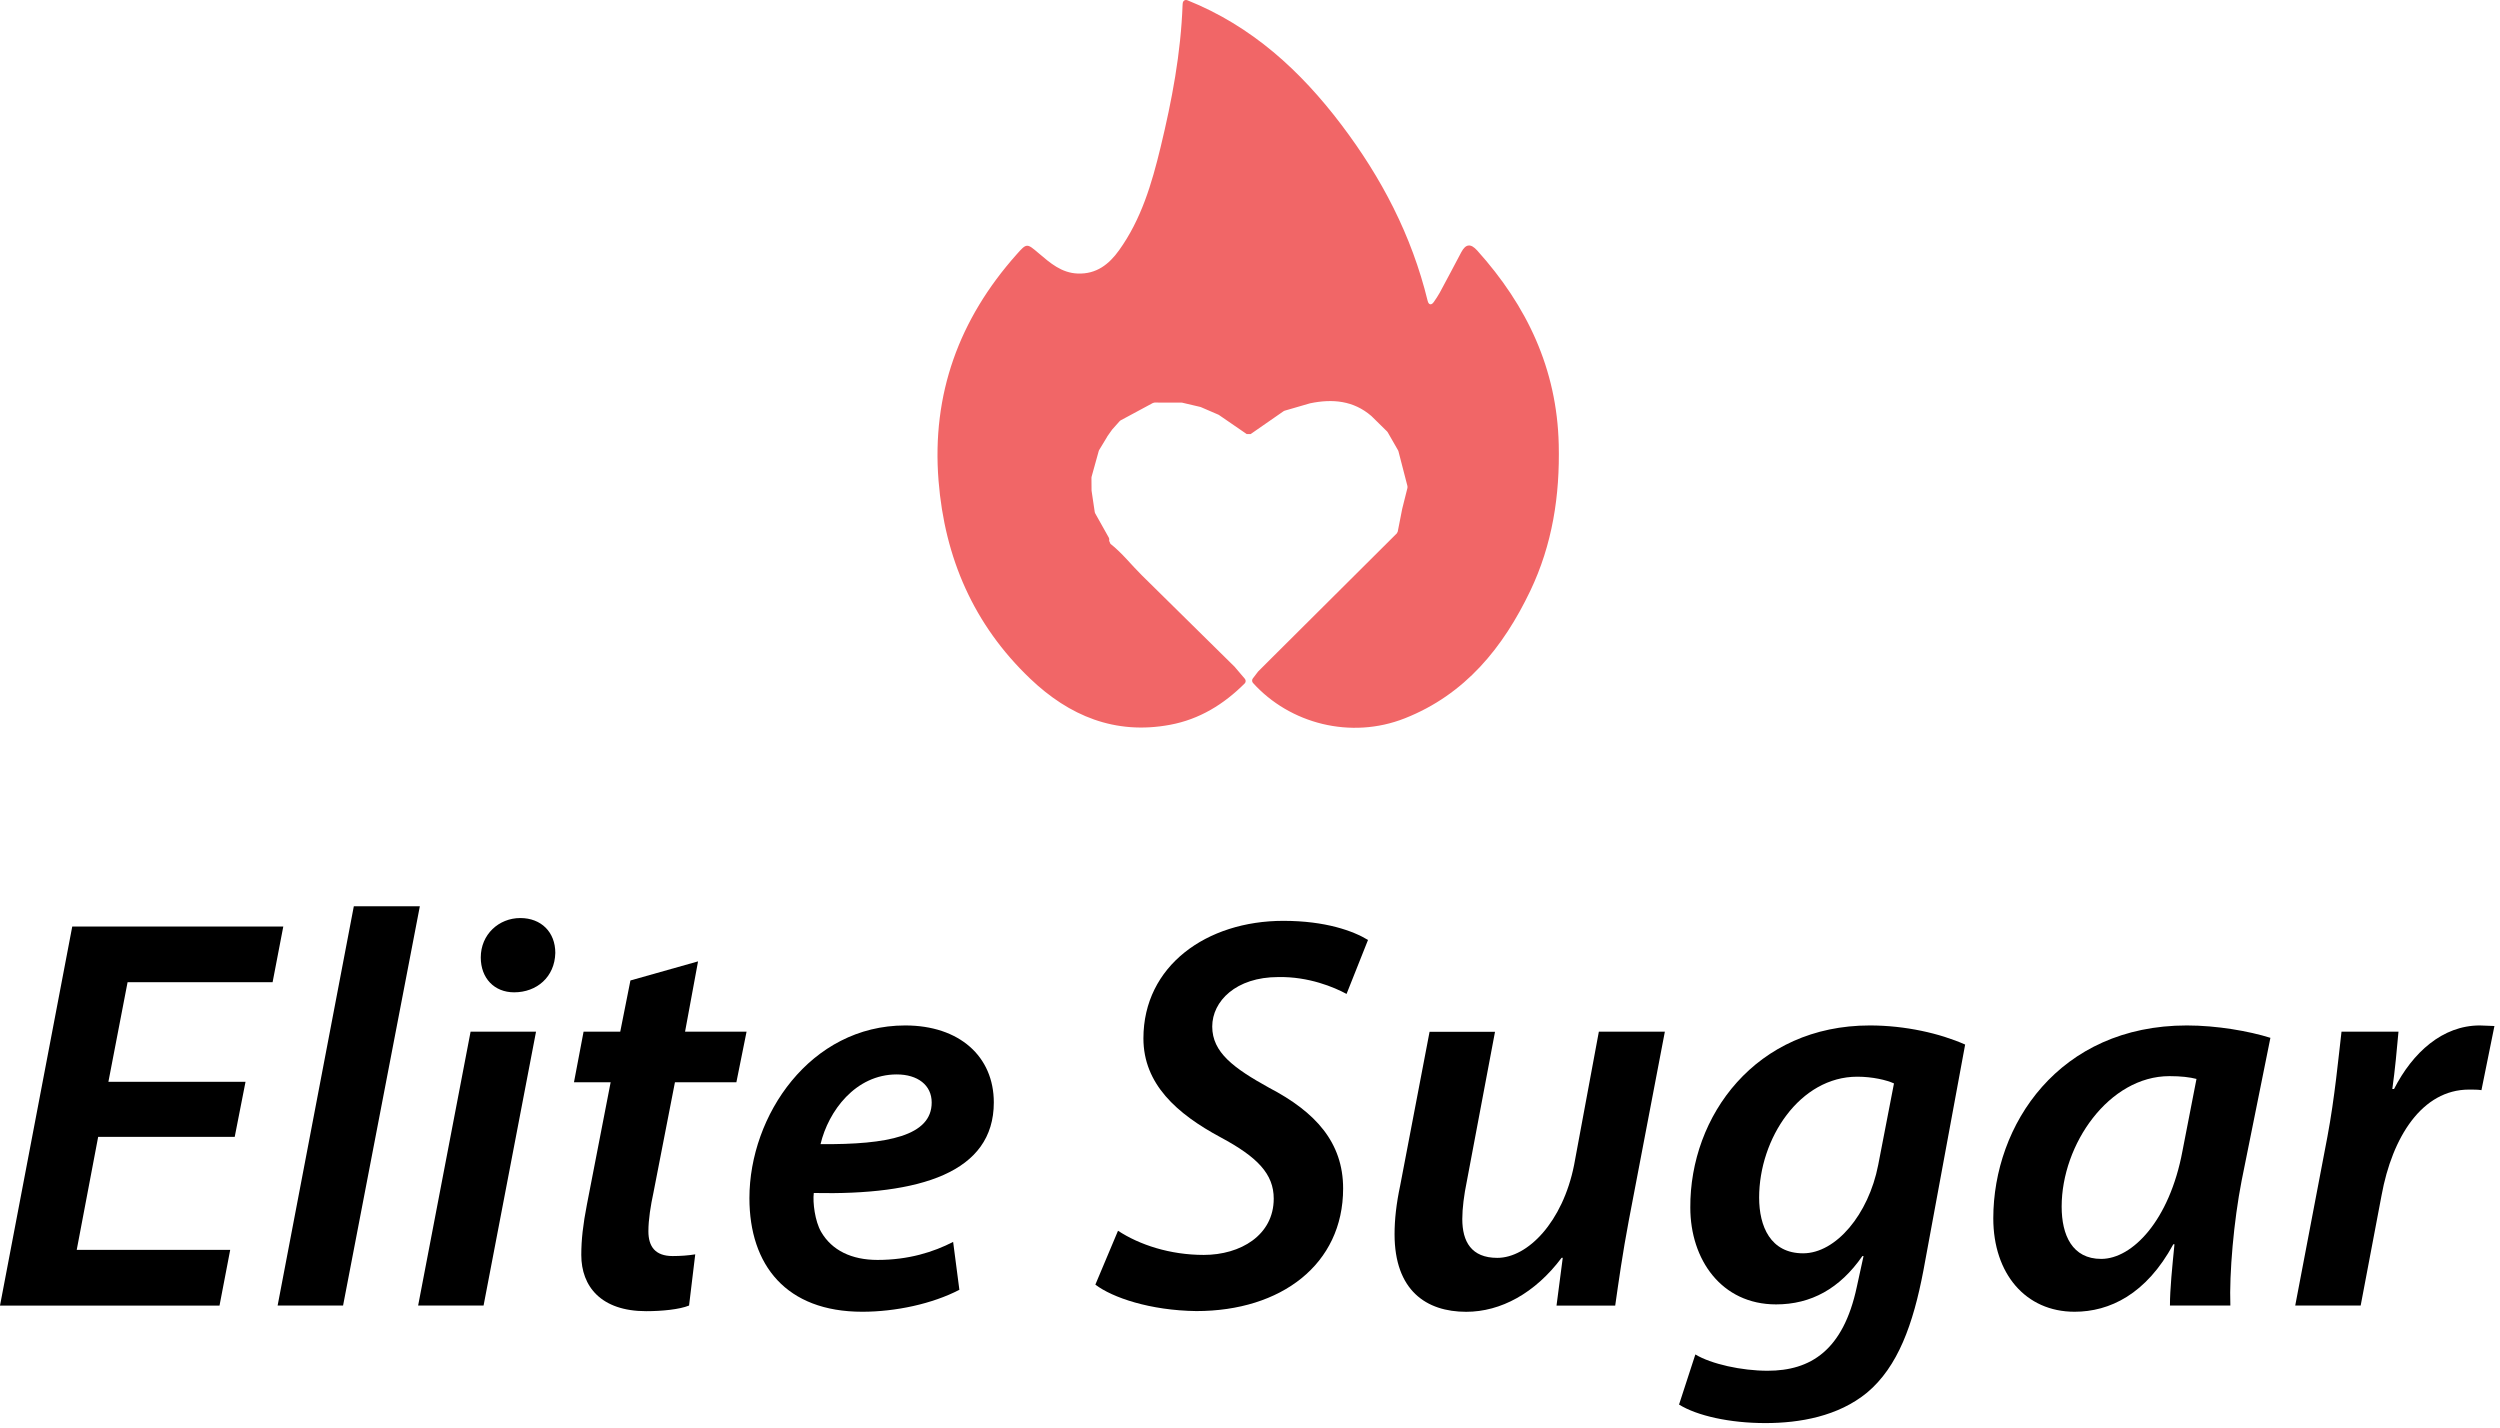
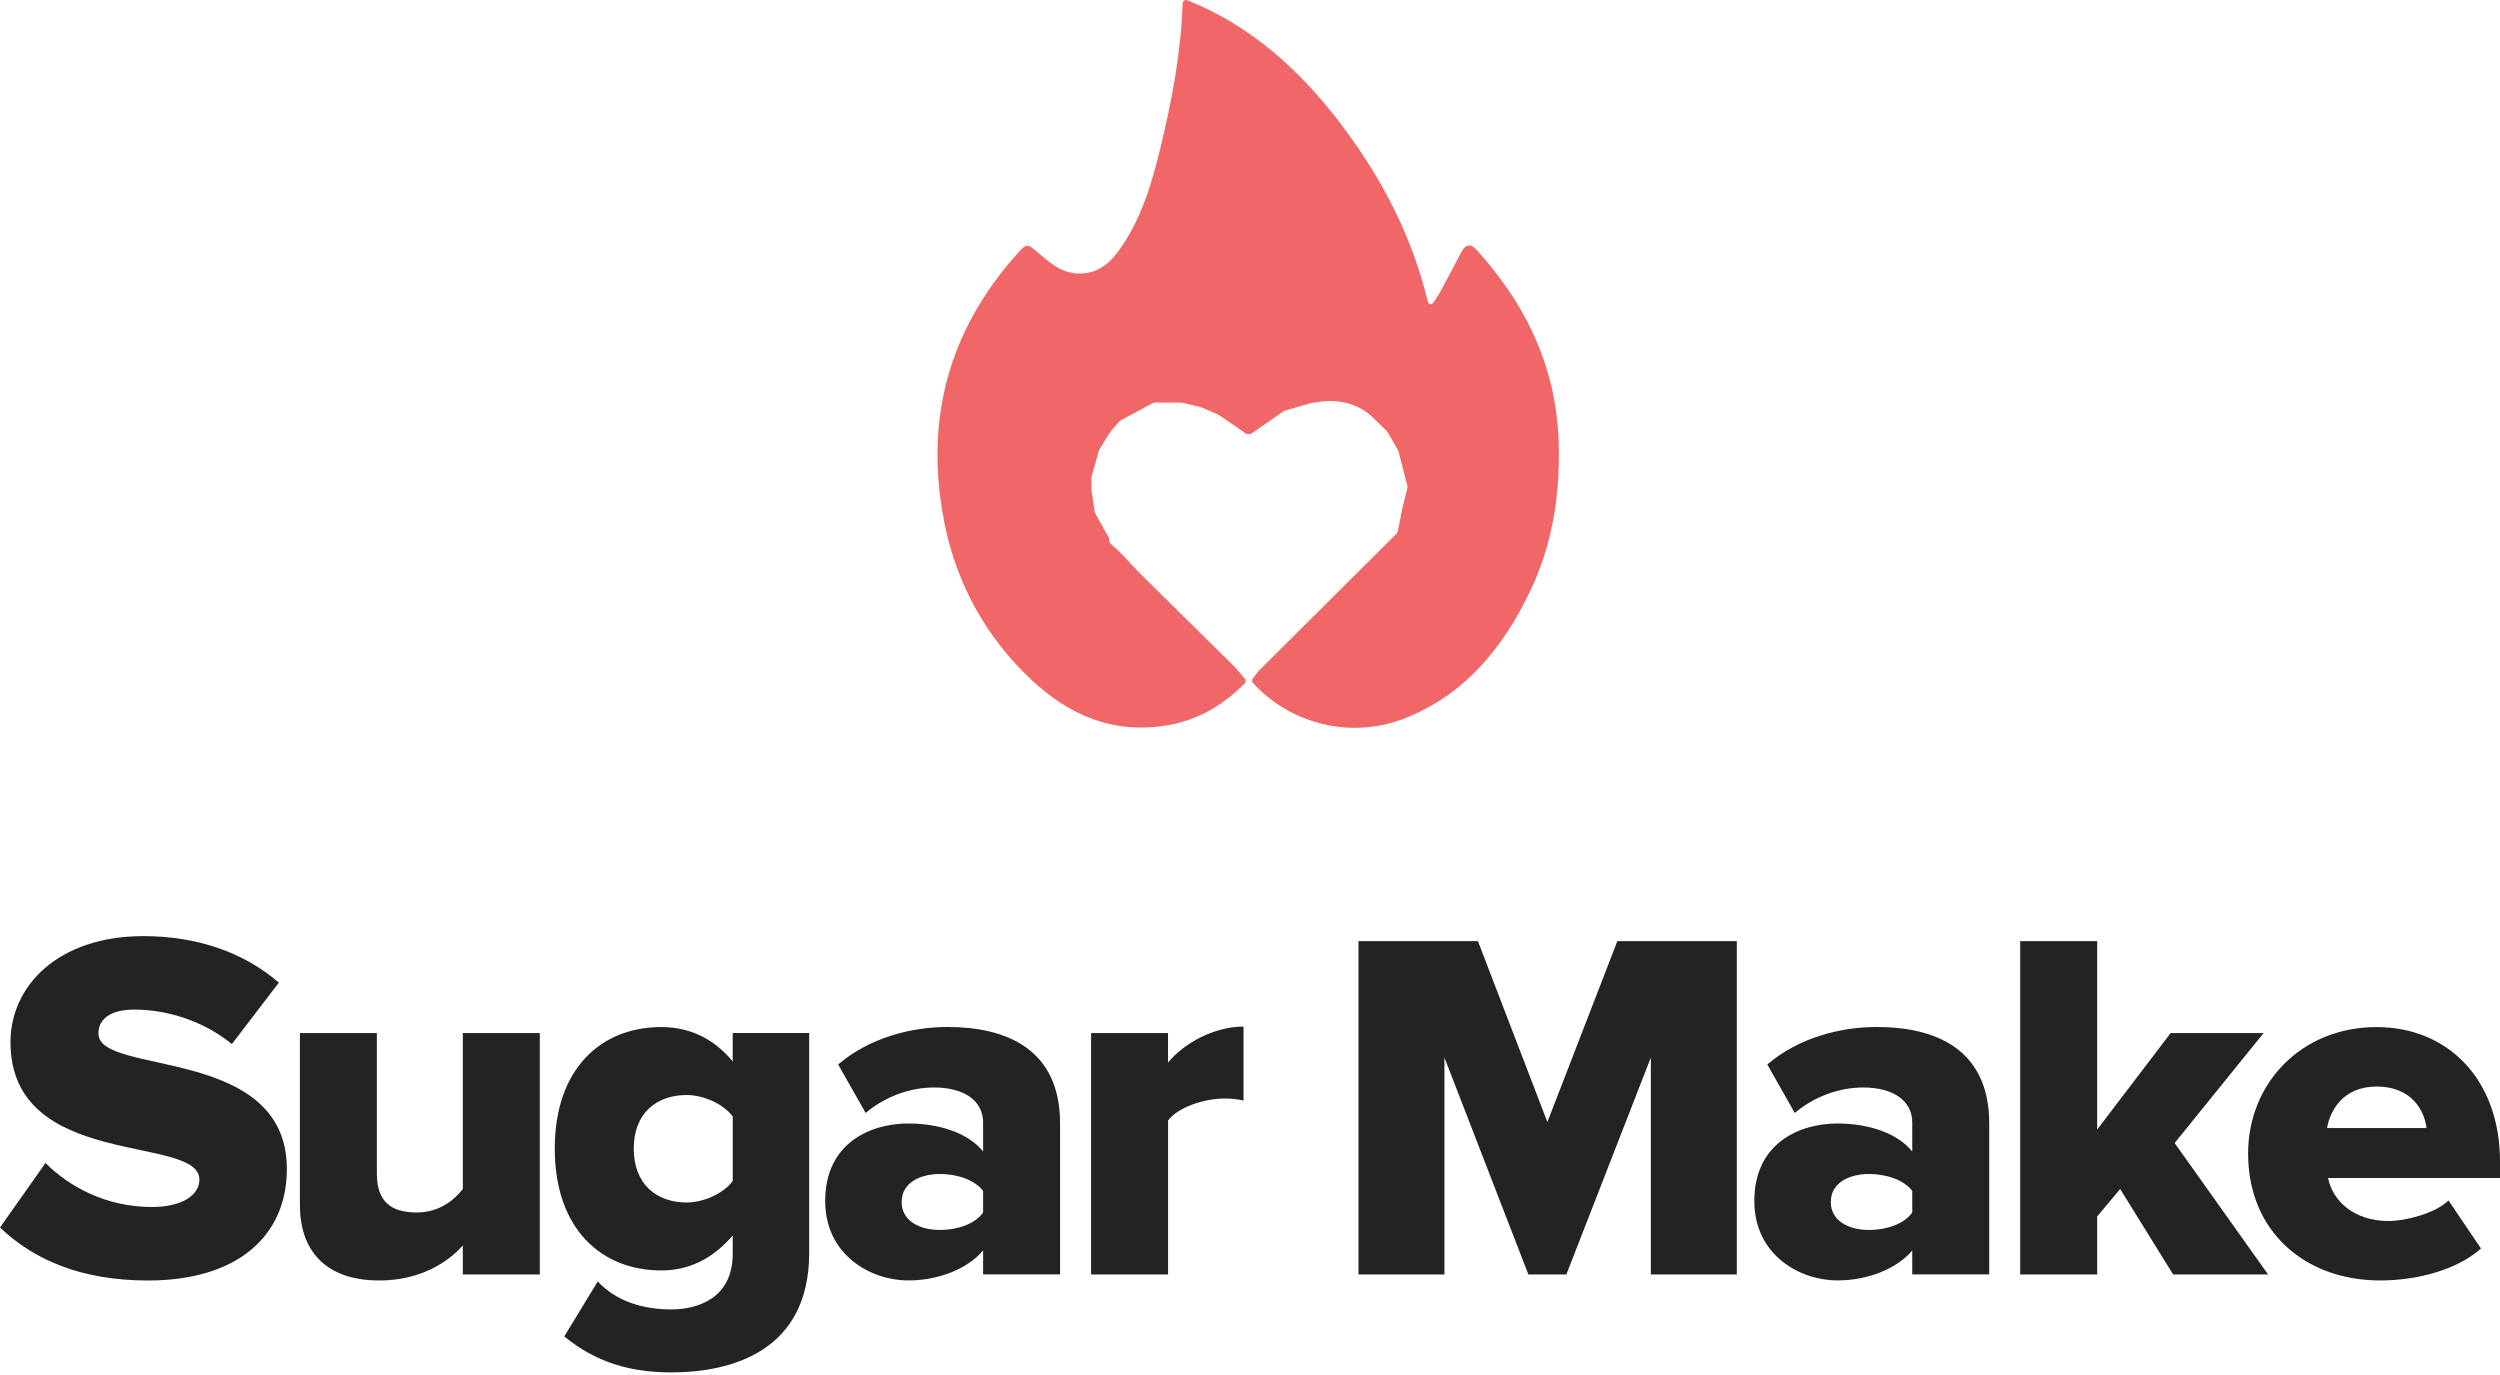
- <svg xmlns="http://www.w3.org/2000/svg" width="240" height="137" viewBox="0 0 240 137" fill="none">
+ <svg xmlns="http://www.w3.org/2000/svg" width="240" height="132" viewBox="0 0 240 132" fill="none">
+   <path d="M0 117.839L4.366 111.649C6.67 113.953 10.219 115.872 14.585 115.872C17.415 115.872 19.142 114.769 19.142 113.234C19.142 108.868 1.006 112.37 1.006 100.04C1.006 94.666 5.564 89.868 13.768 89.868C18.903 89.868 23.366 91.403 26.77 94.331L22.26 100.232C19.574 98.025 16.07 96.922 12.905 96.922C10.506 96.922 9.45 97.881 9.45 99.226C9.45 103.305 27.539 100.329 27.539 112.228C27.539 118.658 22.789 122.929 14.2 122.929C7.725 122.924 3.215 120.909 0 117.839Z" fill="#232323" />
+   <path d="M44.43 122.348V119.565C42.99 121.197 40.304 122.925 36.418 122.925C31.139 122.925 28.79 119.949 28.79 115.678V99.172H36.178V112.656C36.178 115.439 37.619 116.397 40.017 116.397C42.129 116.397 43.569 115.247 44.433 114.143V99.172H51.821V122.348H44.43Z" fill="#232323" />
+   <path d="M54.17 128.297L57.385 123.018C59.16 124.938 61.751 125.704 64.439 125.704C66.885 125.704 70.34 124.696 70.34 120.377V118.603C68.42 120.859 66.116 121.962 63.478 121.962C57.817 121.962 53.257 118.076 53.257 110.256C53.257 102.628 57.672 98.597 63.478 98.597C66.069 98.597 68.468 99.605 70.34 101.906V99.171H77.681V120.283C77.681 129.735 70.195 131.75 64.436 131.75C60.458 131.752 57.145 130.746 54.17 128.297ZM70.342 113.376V107.186C69.431 105.938 67.464 105.121 65.927 105.121C62.999 105.121 60.84 106.896 60.84 110.256C60.84 113.663 62.999 115.438 65.927 115.438C67.462 115.438 69.429 114.624 70.342 113.376Z" fill="#232323" />
+   <path d="M94.379 122.347V120.044C92.939 121.771 90.156 122.922 87.183 122.922C83.631 122.922 79.218 120.523 79.218 115.294C79.218 109.68 83.634 107.855 87.183 107.855C90.253 107.855 92.989 108.814 94.379 110.541V107.758C94.379 105.744 92.652 104.398 89.677 104.398C87.373 104.398 84.974 105.262 83.102 106.844L80.464 102.189C83.439 99.646 87.42 98.59 90.972 98.59C96.538 98.59 101.768 100.654 101.768 107.85V122.34H94.379V122.347ZM94.379 116.399V114.335C93.61 113.279 91.883 112.703 90.253 112.703C88.286 112.703 86.559 113.566 86.559 115.391C86.559 117.216 88.286 118.077 90.253 118.077C91.883 118.079 93.61 117.503 94.379 116.399Z" fill="#232323" />
+   <path d="M104.743 122.348V99.172H112.131V102.002C113.666 100.13 116.594 98.548 119.377 98.548V105.649C118.946 105.554 118.322 105.457 117.555 105.457C115.636 105.457 113.092 106.273 112.134 107.569V122.348H104.743Z" fill="#232323" />
+   <path d="M158.481 122.348V101.523L150.371 122.348H146.724L138.665 101.523V122.348H130.413V90.346H141.88L148.549 107.716L155.266 90.346H166.733V122.35H158.481V122.348Z" fill="#232323" />
+   <path d="M183.576 122.347V120.044C182.136 121.771 179.353 122.922 176.38 122.922C172.831 122.922 168.415 120.523 168.415 115.294C168.415 109.68 172.831 107.855 176.38 107.855C179.45 107.855 182.186 108.814 183.576 110.541V107.758C183.576 105.744 181.849 104.398 178.874 104.398C176.57 104.398 174.171 105.262 172.299 106.844L169.661 102.189C172.636 99.646 176.617 98.59 180.169 98.59C185.736 98.59 190.965 100.654 190.965 107.85V122.34H183.576V122.347ZM183.576 116.399V114.335C182.808 113.279 181.08 112.703 179.45 112.703C177.484 112.703 175.756 113.566 175.756 115.391C175.756 117.216 177.484 118.077 179.45 118.077C181.08 118.079 182.808 117.503 183.576 116.399Z" fill="#232323" />
+   <path d="M208.622 122.348L203.535 114.143L201.329 116.782V122.348H193.94V90.346H201.329V108.435L208.382 99.174H217.306L208.764 109.73L217.738 122.35H208.622V122.348Z" fill="#232323" />
+   <path d="M215.818 110.738C215.818 104.021 220.905 98.6 228.149 98.6C235.01 98.6 240 103.637 240 111.507V113.089H223.494C223.925 115.248 225.94 117.215 229.299 117.215C230.932 117.215 233.762 116.496 235.058 115.248L238.175 119.854C235.872 121.918 232.033 122.924 228.483 122.924C221.334 122.924 215.818 118.269 215.818 110.738ZM228.149 104.308C224.934 104.308 223.686 106.612 223.399 108.292H232.946C232.756 106.659 231.556 104.308 228.149 104.308Z" fill="#232323" />
  <path d="M118.569 64.064C118.864 64.414 119.163 64.76 119.507 65.166C119.615 65.293 119.609 65.493 119.491 65.61C117.471 67.627 115.136 69.058 112.322 69.581C107.048 70.564 102.644 68.728 98.892 65.146C93.472 59.973 90.691 53.561 90.1 46.146C89.438 37.825 92.071 30.642 97.577 24.443C98.571 23.322 98.571 23.338 99.719 24.315C100.818 25.25 101.903 26.204 103.471 26.26C105.261 26.325 106.465 25.371 107.432 24.024C109.561 21.057 110.574 17.626 111.413 14.148C112.512 9.603 113.358 5.135 113.529 0.449C113.529 0.41 113.535 0.357 113.545 0.292C113.575 0.063 113.781 -0.058 113.994 0.027C120.176 2.504 124.853 6.792 128.788 11.995C132.615 17.057 135.514 22.567 137.055 28.884C137.151 29.279 137.41 29.328 137.642 28.995C137.846 28.704 138.043 28.41 138.213 28.103C138.925 26.812 139.59 25.498 140.289 24.201C140.712 23.417 141.184 23.351 141.814 24.051C146.585 29.355 149.465 35.404 149.639 42.665C149.757 47.584 149.025 52.29 146.904 56.728C144.3 62.166 140.663 66.669 134.858 68.96C129.677 71.006 123.82 69.48 120.281 65.555C120.183 65.444 120.176 65.257 120.265 65.14C120.429 64.924 120.596 64.705 120.763 64.486C120.77 64.476 120.783 64.463 120.793 64.453C121.219 64.025 121.649 63.6 122.075 63.172C126.082 59.182 130.087 55.195 134.094 51.205C134.12 51.156 134.16 51.084 134.183 51.035L134.612 48.848C134.612 48.845 134.616 48.835 134.616 48.832L135.117 46.832C135.117 46.786 135.117 46.718 135.117 46.672C134.829 45.554 134.54 44.44 134.251 43.322C134.242 43.299 134.229 43.263 134.219 43.24L133.218 41.495C133.202 41.476 133.179 41.443 133.163 41.423C132.654 40.923 132.146 40.423 131.638 39.923L131.644 39.93C129.936 38.459 127.932 38.27 125.784 38.714C125.774 38.718 125.761 38.721 125.754 38.721L123.324 39.427C123.298 39.44 123.256 39.459 123.229 39.472C122.173 40.205 121.117 40.937 120.061 41.672C119.937 41.672 119.812 41.672 119.687 41.672C118.795 41.061 117.907 40.446 117.015 39.835C116.998 39.825 116.975 39.812 116.959 39.806L115.293 39.087C115.277 39.08 115.254 39.074 115.237 39.067C114.657 38.93 114.08 38.796 113.499 38.659C113.479 38.655 113.447 38.652 113.424 38.649L110.84 38.646C110.794 38.655 110.728 38.675 110.682 38.685L108.055 40.1L107.583 40.352C107.557 40.371 107.517 40.404 107.494 40.423L106.776 41.227C106.77 41.234 106.76 41.247 106.753 41.257L106.294 41.904H106.304C106.042 42.339 105.779 42.773 105.517 43.205C105.507 43.227 105.491 43.263 105.481 43.286C105.251 44.113 105.022 44.943 104.792 45.77C104.789 45.796 104.782 45.835 104.779 45.858L104.789 47.071C104.789 47.084 104.792 47.103 104.792 47.116L105.097 49.169C105.107 49.201 105.123 49.25 105.137 49.28L106.448 51.617C106.475 51.666 106.494 51.751 106.488 51.806L106.478 51.92C106.517 52.009 106.563 52.117 106.602 52.205C107.727 53.09 108.603 54.228 109.616 55.228C112.591 58.169 115.572 61.1 118.549 64.035C118.553 64.048 118.563 64.058 118.569 64.064Z" fill="#F16667" />
-   <path d="M107.329 118.152C109.389 119.504 112.316 120.472 115.561 120.472C119.082 120.472 122.278 118.584 122.278 115.071C122.278 112.695 120.707 111.075 117.187 109.187C112.964 106.921 109.768 104.059 109.768 99.686C109.768 92.719 115.836 88.401 123.201 88.401C127.265 88.401 129.917 89.376 131.329 90.235L129.269 95.418C128.078 94.772 125.639 93.743 122.712 93.798C118.648 93.798 116.374 96.118 116.374 98.548C116.374 101.033 118.434 102.543 121.844 104.431C126.287 106.752 128.94 109.669 128.94 114.096C128.94 121.386 122.981 125.863 114.853 125.863C110.41 125.808 106.78 124.566 105.154 123.324L107.329 118.152Z" fill="black" />
-   <path d="M159.827 99.039L156.362 117.182C155.769 120.312 155.384 123.065 155.06 125.336H149.426L150.024 120.75H149.914C147.366 124.149 144.065 125.933 140.759 125.933C136.915 125.933 133.878 123.88 133.878 118.484C133.878 117.083 134.043 115.567 134.422 113.788L137.239 99.05H143.522L140.814 113.411C140.545 114.708 140.38 115.999 140.38 117.028C140.38 119.19 141.248 120.755 143.741 120.755C146.669 120.755 150.024 117.302 151.112 111.846L153.49 99.039H159.827Z" fill="black" />
-   <path d="M162.754 130.027C164.269 130.946 167.197 131.592 169.69 131.592C173.809 131.592 176.95 129.649 178.252 123.547L178.9 120.581H178.79C176.621 123.711 173.858 125.222 170.503 125.222C165.247 125.222 162.27 120.904 162.27 115.934C162.215 107.134 168.553 98.443 179.499 98.443C182.909 98.443 186.215 99.199 188.654 100.277L184.645 121.982C183.667 127.11 182.206 131.215 179.229 133.699C176.467 135.965 172.782 136.616 169.476 136.616C166.065 136.616 162.918 135.916 161.188 134.838L162.754 130.027ZM181.822 104.009C181.119 103.686 179.762 103.363 178.301 103.363C172.776 103.363 168.877 109.301 168.877 114.971C168.877 117.724 169.959 120.318 173.1 120.318C176.242 120.318 179.383 116.591 180.306 111.841L181.822 104.009Z" fill="black" />
-   <path d="M208.315 125.332C208.315 123.766 208.529 121.659 208.749 119.448H208.639C206.036 124.253 202.516 125.928 199.16 125.928C194.448 125.928 191.356 122.256 191.356 116.964C191.356 107.999 197.639 98.443 209.941 98.443C212.813 98.443 215.899 98.985 217.959 99.631L215.196 113.346C214.439 117.232 214.005 122.201 214.115 125.332H208.315ZM210.863 103.577C210.215 103.413 209.402 103.309 208.266 103.309C202.466 103.309 197.919 109.843 197.919 115.836C197.919 118.589 198.946 120.855 201.714 120.855C204.696 120.855 208.271 117.182 209.518 110.489L210.863 103.577Z" fill="black" />
-   <path d="M220.342 125.331L223.429 109.137C224.132 105.41 224.511 101.36 224.785 99.04H230.255C230.09 100.824 229.931 102.657 229.662 104.546H229.827C231.617 101.037 234.484 98.443 238.059 98.443C238.548 98.443 239.037 98.498 239.465 98.498L238.219 104.655C237.894 104.6 237.461 104.6 237.027 104.6C232.529 104.6 229.657 109.137 228.63 114.752L226.625 125.331H220.342Z" fill="black" />
-   <path d="M22.533 109.137H9.424L7.365 119.989H22.099L21.073 125.336H0L6.936 88.947H27.196L26.169 94.294H12.247L10.407 103.85H23.571L22.533 109.137Z" fill="black" />
-   <path d="M26.652 125.332L33.967 87H40.305L32.935 125.332H26.652Z" fill="black" />
-   <path d="M40.141 125.331L45.177 99.039H51.459L46.423 125.331H40.141ZM46.154 91.914C46.154 89.703 47.89 88.132 49.949 88.132C51.954 88.132 53.31 89.484 53.31 91.481C53.255 93.802 51.52 95.263 49.356 95.263C47.456 95.263 46.154 93.911 46.154 91.914Z" fill="black" />
-   <path d="M67.013 92.292L65.766 99.04H71.67L70.692 103.9H64.794L62.734 114.479C62.465 115.721 62.246 117.073 62.246 118.206C62.246 119.662 62.894 120.581 64.574 120.581C65.332 120.581 66.09 120.526 66.743 120.417L66.15 125.332C65.228 125.709 63.547 125.873 62.031 125.873C57.698 125.873 55.804 123.498 55.804 120.477C55.804 119.021 55.968 117.56 56.347 115.617L58.621 103.9H55.101L56.023 99.04H59.544L60.521 94.125L67.013 92.292Z" fill="black" />
-   <path d="M92.1 123.821C89.496 125.173 85.976 125.928 82.78 125.928C75.465 125.928 71.944 121.446 71.944 115.021C71.944 107.085 77.793 98.443 86.899 98.443C92.1 98.443 95.406 101.415 95.406 105.837C95.406 112.585 88.31 114.747 78.123 114.528C78.013 115.448 78.233 117.226 78.826 118.255C79.853 120.034 81.753 120.953 84.241 120.953C87.223 120.953 89.606 120.198 91.501 119.224L92.1 123.821ZM86.086 103.145C82.132 103.145 79.529 106.653 78.771 109.838C85.273 109.893 89.442 109.028 89.442 105.843C89.447 104.168 88.091 103.145 86.086 103.145Z" fill="black" />
</svg>
